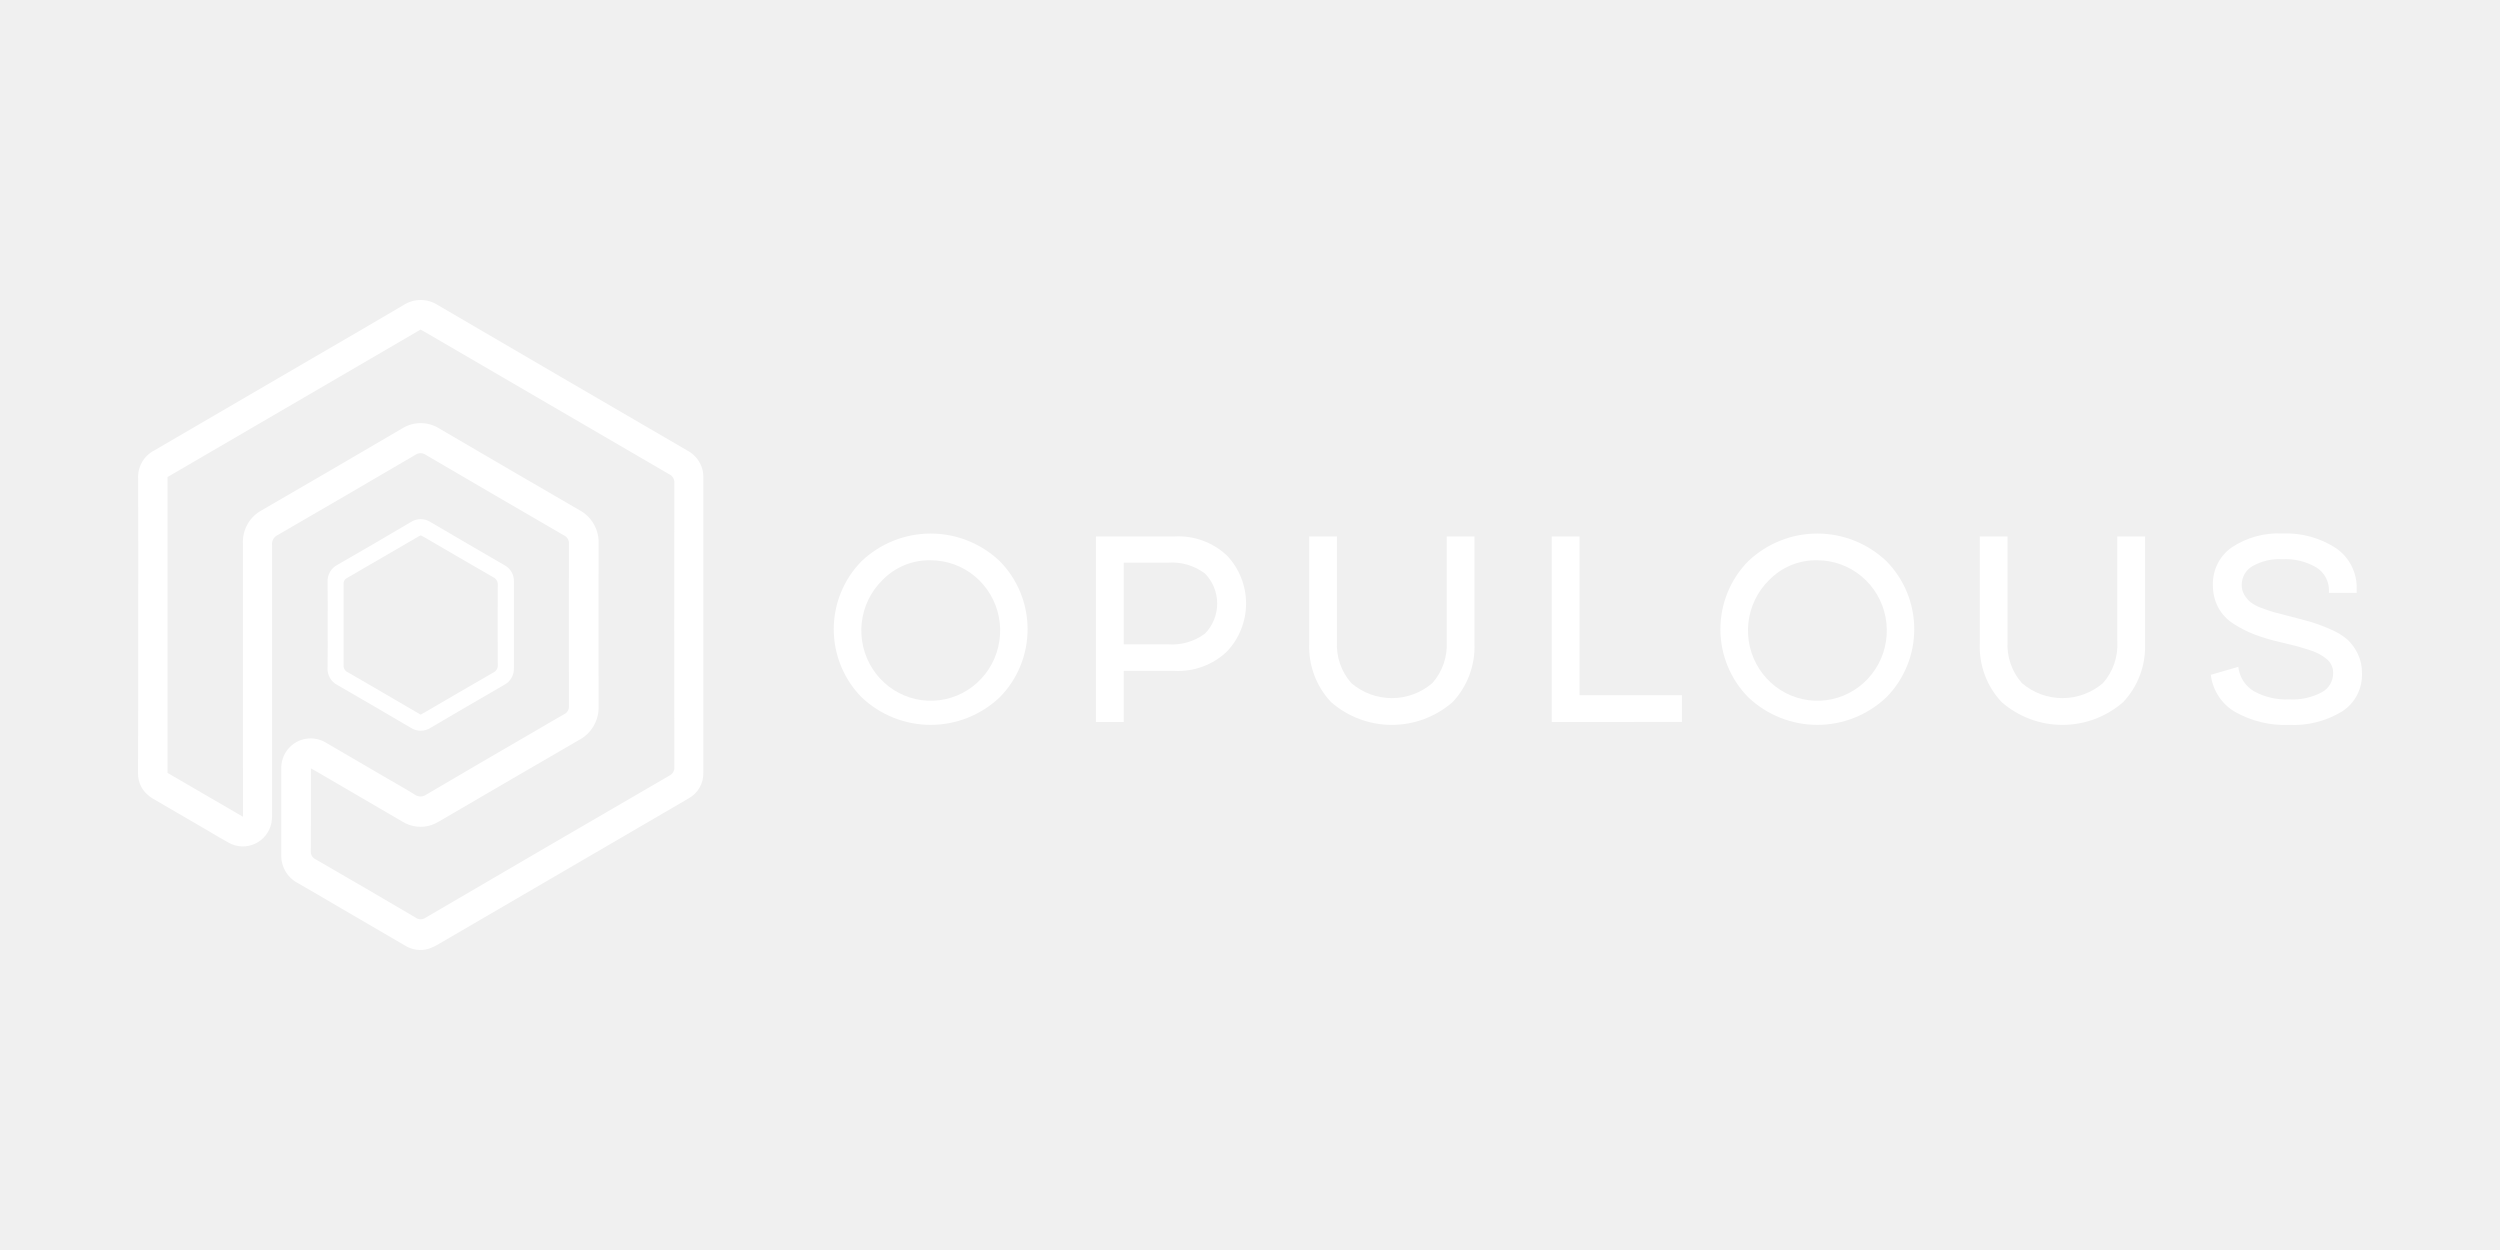
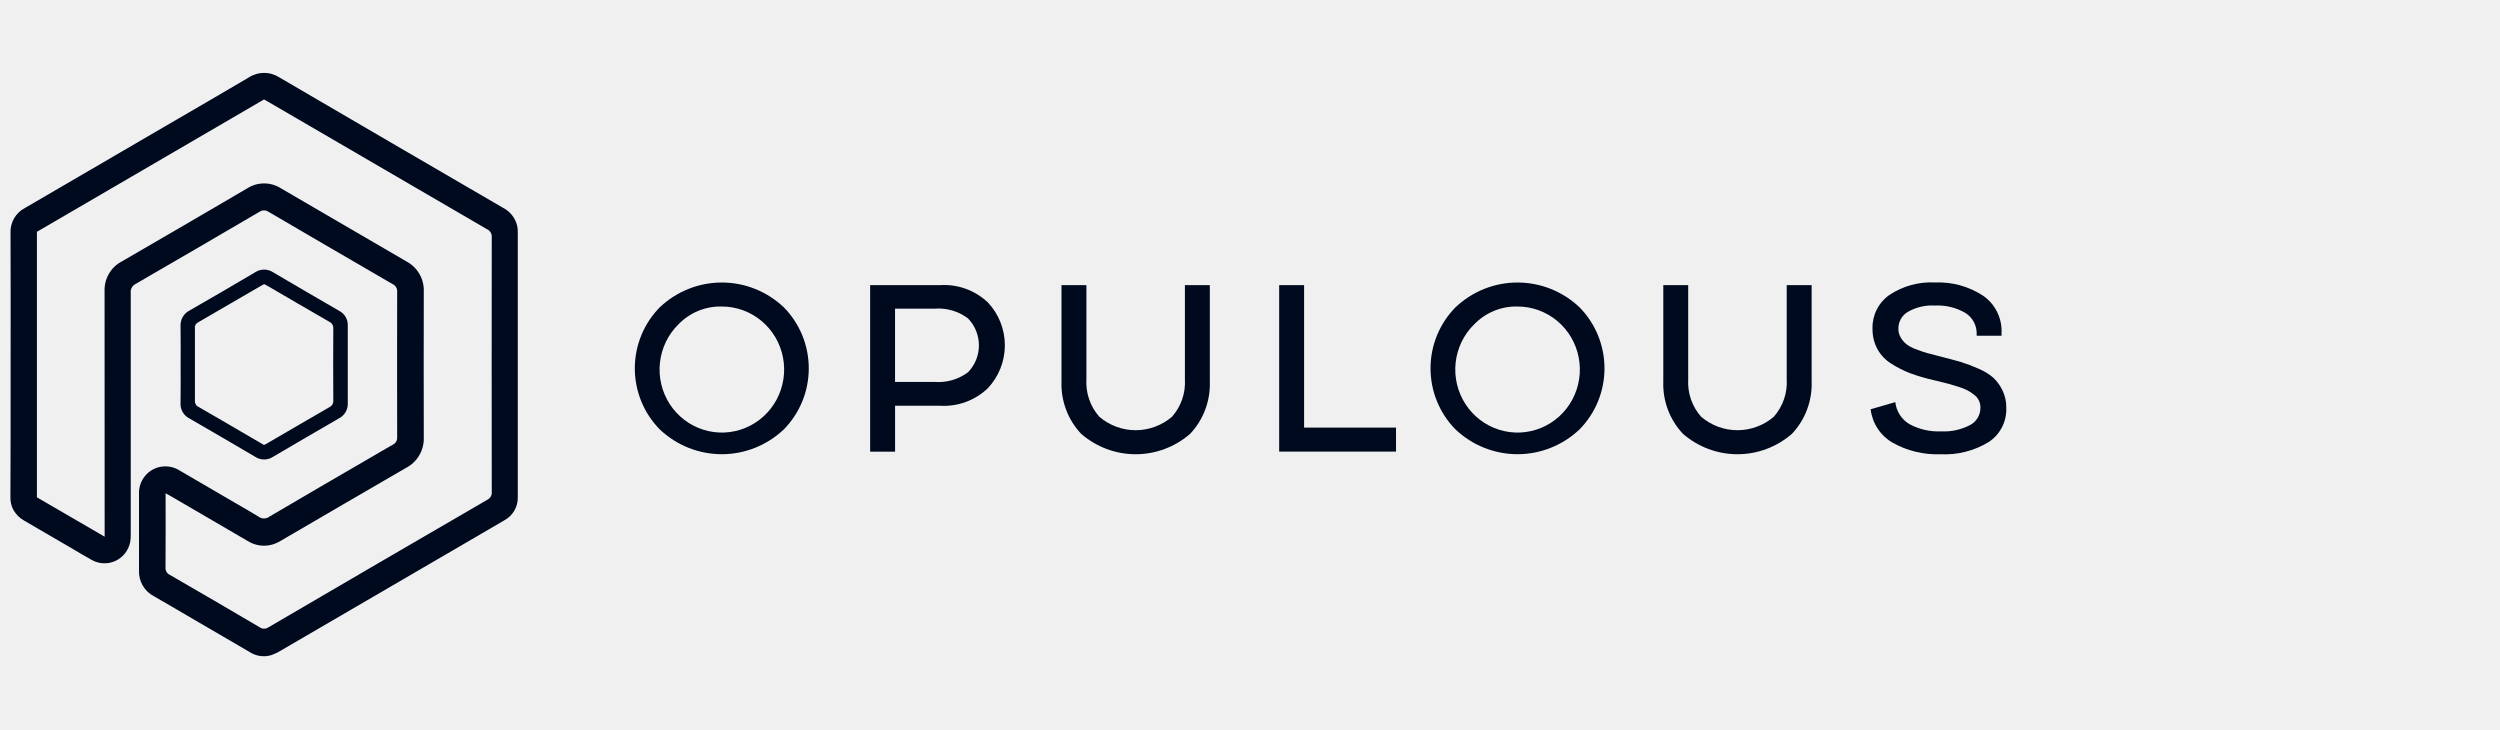
- <svg xmlns="http://www.w3.org/2000/svg" width="200" height="100" viewBox="0 0 200 100" fill="none">
-   <path d="M68.931 55.785C68.224 55.07 67.663 54.22 67.28 53.285C66.897 52.35 66.7 51.349 66.7 50.337C66.7 49.325 66.897 48.323 67.28 47.388C67.663 46.453 68.224 45.603 68.931 44.888C70.429 43.471 72.403 42.684 74.454 42.684C76.504 42.684 78.478 43.471 79.976 44.888C80.683 45.603 81.244 46.453 81.627 47.388C82.01 48.323 82.207 49.325 82.207 50.337C82.207 51.349 82.01 52.35 81.627 53.285C81.244 54.22 80.683 55.07 79.976 55.785C78.478 57.202 76.504 57.99 74.454 57.99C72.403 57.99 70.429 57.202 68.931 55.785ZM70.588 46.414C69.664 47.323 69.081 48.528 68.939 49.824C68.798 51.119 69.106 52.424 69.81 53.515C70.515 54.607 71.573 55.416 72.802 55.805C74.032 56.194 75.357 56.138 76.551 55.647C77.744 55.156 78.732 54.26 79.344 53.114C79.957 51.967 80.156 50.641 79.909 49.361C79.661 48.082 78.981 46.93 77.986 46.102C76.991 45.274 75.742 44.822 74.454 44.823C73.736 44.806 73.022 44.938 72.357 45.212C71.692 45.485 71.09 45.895 70.588 46.414Z" fill="white" />
-   <path d="M87.677 42.916H93.943C94.713 42.87 95.485 42.983 96.21 43.247C96.936 43.511 97.602 43.922 98.166 44.454C99.143 45.485 99.688 46.859 99.686 48.288C99.684 49.717 99.136 51.09 98.156 52.119C97.595 52.653 96.932 53.066 96.207 53.332C95.484 53.599 94.713 53.714 93.944 53.67H89.9V57.762H87.677V42.916ZM89.897 51.546H93.415C94.48 51.631 95.539 51.327 96.4 50.687C97.025 50.047 97.375 49.185 97.375 48.285C97.375 47.386 97.025 46.523 96.4 45.884C95.542 45.238 94.481 44.929 93.415 45.014H89.897V51.546Z" fill="white" />
-   <path d="M115.737 42.916H117.958V51.503C117.989 52.36 117.85 53.214 117.549 54.015C117.249 54.816 116.792 55.548 116.208 56.168C114.855 57.345 113.13 57.992 111.346 57.992C109.562 57.992 107.837 57.345 106.485 56.168C105.9 55.548 105.444 54.816 105.143 54.015C104.843 53.214 104.704 52.36 104.735 51.503V42.916H106.956V51.312C106.92 51.918 107.004 52.525 107.202 53.099C107.399 53.672 107.708 54.2 108.109 54.652C109.015 55.425 110.162 55.85 111.347 55.85C112.532 55.85 113.679 55.425 114.585 54.652C114.986 54.2 115.294 53.672 115.492 53.098C115.69 52.525 115.773 51.918 115.737 51.312V42.916Z" fill="white" />
-   <path d="M124.14 57.758V42.916H126.362V55.616H134.556V57.757L124.14 57.758Z" fill="white" />
-   <path d="M139.864 55.785C139.156 55.07 138.595 54.22 138.212 53.285C137.829 52.35 137.632 51.349 137.632 50.337C137.632 49.325 137.829 48.323 138.212 47.388C138.595 46.453 139.156 45.603 139.864 44.888C141.362 43.471 143.336 42.684 145.386 42.684C147.436 42.684 149.41 43.471 150.908 44.888C151.615 45.603 152.177 46.453 152.56 47.388C152.943 48.323 153.14 49.325 153.14 50.337C153.14 51.349 152.943 52.35 152.56 53.285C152.177 54.22 151.615 55.07 150.908 55.785C149.41 57.202 147.436 57.99 145.386 57.99C143.336 57.99 141.362 57.202 139.864 55.785ZM141.52 46.414C140.596 47.323 140.014 48.528 139.872 49.824C139.73 51.119 140.038 52.424 140.743 53.515C141.447 54.607 142.505 55.416 143.735 55.805C144.964 56.194 146.289 56.138 147.483 55.647C148.676 55.156 149.664 54.26 150.277 53.114C150.889 51.967 151.089 50.641 150.841 49.361C150.593 48.082 149.913 46.93 148.918 46.102C147.923 45.274 146.675 44.822 145.386 44.823C144.669 44.806 143.956 44.939 143.291 45.212C142.627 45.486 142.025 45.895 141.523 46.414H141.52Z" fill="white" />
-   <path d="M169.383 42.916H171.605V51.503C171.636 52.36 171.497 53.214 171.196 54.015C170.895 54.816 170.439 55.548 169.854 56.168C168.502 57.345 166.777 57.992 164.993 57.992C163.209 57.992 161.484 57.345 160.131 56.168C159.547 55.548 159.091 54.816 158.79 54.015C158.49 53.214 158.351 52.36 158.382 51.503V42.916H160.603V51.312C160.567 51.918 160.65 52.525 160.848 53.099C161.046 53.672 161.355 54.2 161.756 54.652C162.661 55.425 163.808 55.85 164.994 55.85C166.179 55.85 167.326 55.425 168.232 54.652C168.633 54.2 168.941 53.672 169.139 53.099C169.337 52.525 169.42 51.918 169.384 51.312L169.383 42.916Z" fill="white" />
-   <path d="M176.864 53.984L179.065 53.345C179.109 53.748 179.245 54.136 179.463 54.477C179.682 54.817 179.976 55.101 180.322 55.306C181.183 55.773 182.154 55.997 183.13 55.952C184.031 56.003 184.928 55.809 185.729 55.39C186.008 55.244 186.242 55.024 186.404 54.752C186.567 54.481 186.652 54.169 186.651 53.852C186.658 53.626 186.611 53.401 186.512 53.198C186.413 52.995 186.267 52.819 186.086 52.686C185.899 52.536 185.699 52.405 185.488 52.294C185.228 52.165 184.958 52.058 184.681 51.975C184.346 51.869 184.049 51.781 183.79 51.709C183.531 51.639 183.194 51.554 182.774 51.456C182.62 51.413 182.503 51.386 182.417 51.372C181.727 51.216 181.048 51.014 180.384 50.769C179.799 50.544 179.237 50.26 178.709 49.92C178.187 49.599 177.757 49.145 177.461 48.605C177.168 48.048 177.02 47.424 177.031 46.793C177.015 46.205 177.145 45.623 177.408 45.099C177.672 44.575 178.06 44.126 178.539 43.792C179.742 42.993 181.167 42.603 182.604 42.68C184.11 42.616 185.599 43.023 186.869 43.846C187.405 44.21 187.84 44.707 188.132 45.29C188.424 45.873 188.562 46.522 188.534 47.175V47.429H186.316V47.323C186.334 46.94 186.25 46.559 186.073 46.22C185.896 45.88 185.633 45.595 185.31 45.394C184.483 44.915 183.537 44.687 182.585 44.737C181.749 44.688 180.916 44.883 180.186 45.299C179.927 45.45 179.711 45.668 179.562 45.93C179.413 46.193 179.336 46.491 179.337 46.794C179.332 47.074 179.405 47.349 179.547 47.589C179.677 47.811 179.844 48.008 180.04 48.172C180.302 48.368 180.592 48.522 180.899 48.629C181.284 48.778 181.612 48.891 181.884 48.968C182.157 49.045 182.552 49.148 183.069 49.275C183.85 49.473 184.469 49.64 184.924 49.774C185.456 49.938 185.977 50.137 186.484 50.367C186.973 50.568 187.426 50.847 187.826 51.194C188.155 51.514 188.425 51.891 188.623 52.306C188.853 52.79 188.968 53.321 188.958 53.858C188.98 54.462 188.846 55.061 188.568 55.597C188.291 56.133 187.88 56.585 187.376 56.911C186.086 57.696 184.594 58.072 183.091 57.992C181.603 58.051 180.128 57.695 178.826 56.964C178.292 56.657 177.836 56.227 177.495 55.71C177.154 55.192 176.938 54.601 176.864 53.984Z" fill="white" />
-   <path d="M11.057 49.967C11.057 46.072 11.069 42.177 11.049 38.281C11.027 37.821 11.137 37.364 11.366 36.966C11.595 36.568 11.933 36.245 12.339 36.037C16.563 33.58 20.785 31.119 25.005 28.655C27.425 27.245 29.851 25.846 32.262 24.419C32.674 24.147 33.155 24.002 33.647 24C34.139 23.999 34.62 24.141 35.034 24.411C41.67 28.292 48.311 32.164 54.959 36.027C55.271 36.187 55.545 36.413 55.763 36.691C55.98 36.968 56.135 37.291 56.216 37.635C56.252 37.811 56.269 37.99 56.267 38.17C56.267 46.05 56.267 53.931 56.267 61.811C56.279 62.236 56.172 62.654 55.961 63.02C55.749 63.387 55.44 63.685 55.069 63.883C53.735 64.67 52.393 65.446 51.053 66.226C45.762 69.31 40.47 72.392 35.179 75.474C34.901 75.648 34.606 75.791 34.298 75.9C33.977 75.998 33.638 76.024 33.306 75.977C32.974 75.93 32.655 75.81 32.373 75.627C30.586 74.58 28.797 73.537 27.006 72.498C25.95 71.883 24.901 71.256 23.838 70.654C23.418 70.439 23.068 70.105 22.831 69.693C22.593 69.281 22.48 68.808 22.502 68.332C22.508 66.077 22.502 63.82 22.502 61.564C22.473 60.978 22.66 60.401 23.026 59.946C23.393 59.491 23.913 59.19 24.486 59.1C25.065 59.011 25.657 59.138 26.15 59.458C27.782 60.414 29.417 61.367 31.053 62.317C31.762 62.73 32.479 63.128 33.172 63.563C33.309 63.663 33.474 63.717 33.642 63.717C33.811 63.717 33.975 63.663 34.112 63.563C37.053 61.833 39.999 60.112 42.951 58.403C43.673 57.983 44.388 57.553 45.116 57.147C45.243 57.09 45.35 56.995 45.422 56.873C45.493 56.752 45.526 56.612 45.515 56.471C45.506 52.155 45.506 47.838 45.515 43.522C45.528 43.382 45.497 43.241 45.428 43.119C45.36 42.997 45.255 42.898 45.13 42.838C41.431 40.693 37.736 38.539 34.046 36.379C33.925 36.296 33.781 36.253 33.634 36.255C33.488 36.257 33.346 36.304 33.226 36.39C29.549 38.543 25.867 40.688 22.179 42.823C22.037 42.898 21.92 43.016 21.846 43.16C21.772 43.304 21.744 43.468 21.766 43.63C21.773 50.773 21.773 57.916 21.766 65.061C21.776 65.316 21.76 65.572 21.718 65.824C21.644 66.186 21.488 66.526 21.262 66.817C21.035 67.107 20.744 67.34 20.412 67.495C20.081 67.651 19.718 67.726 19.352 67.714C18.987 67.702 18.629 67.603 18.308 67.425C17.744 67.121 17.2 66.787 16.646 66.46C15.191 65.612 13.736 64.765 12.281 63.919C11.874 63.695 11.536 63.362 11.306 62.955C11.122 62.61 11.03 62.222 11.04 61.831C11.056 57.876 11.062 53.922 11.057 49.967ZM19.438 65.342V64.699C19.438 57.63 19.436 50.56 19.433 43.492C19.407 42.941 19.539 42.395 19.813 41.917C20.086 41.44 20.489 41.053 20.974 40.802C24.702 38.644 28.423 36.476 32.136 34.298C32.59 34.005 33.116 33.85 33.654 33.85C34.192 33.85 34.719 34.005 35.173 34.298C38.889 36.473 42.61 38.64 46.334 40.801C46.826 41.058 47.234 41.453 47.51 41.938C47.785 42.424 47.917 42.979 47.888 43.538C47.879 47.84 47.879 52.142 47.888 56.443C47.916 57.009 47.781 57.571 47.5 58.062C47.219 58.553 46.804 58.951 46.305 59.209C42.577 61.363 38.862 63.541 35.141 65.706C34.951 65.823 34.749 65.92 34.539 65.996C34.151 66.13 33.739 66.175 33.331 66.127C32.924 66.08 32.532 65.942 32.184 65.723C29.908 64.39 27.63 63.061 25.35 61.737C25.213 61.657 25.075 61.582 24.873 61.47V61.989C24.873 64.019 24.881 66.05 24.866 68.081C24.853 68.219 24.884 68.358 24.953 68.477C25.023 68.597 25.128 68.691 25.253 68.747C27.924 70.288 30.588 71.842 33.246 73.407C33.362 73.493 33.502 73.54 33.646 73.542C33.79 73.543 33.931 73.499 34.049 73.415C40.543 69.616 47.044 65.828 53.552 62.05C53.683 61.987 53.791 61.886 53.862 61.758C53.933 61.631 53.962 61.484 53.947 61.339C53.936 53.774 53.936 46.209 53.947 38.644C53.959 38.498 53.926 38.352 53.853 38.227C53.78 38.101 53.67 38.001 53.538 37.942C47.059 34.176 40.582 30.404 34.108 26.626C33.955 26.535 33.802 26.453 33.646 26.366C26.878 30.311 20.13 34.243 13.401 38.164V61.831C15.397 62.989 17.375 64.14 19.438 65.342Z" fill="white" />
-   <path d="M26.213 49.978C26.213 48.851 26.228 47.723 26.206 46.596C26.186 46.303 26.253 46.011 26.399 45.757C26.545 45.502 26.762 45.298 27.024 45.17C28.974 44.051 30.917 42.918 32.853 41.773C33.089 41.616 33.366 41.532 33.649 41.531C33.932 41.53 34.209 41.612 34.447 41.768C36.41 42.924 38.379 44.072 40.352 45.212C40.592 45.336 40.791 45.527 40.926 45.762C41.061 45.997 41.126 46.267 41.113 46.539C41.109 48.84 41.109 51.14 41.113 53.44C41.125 53.718 41.057 53.995 40.918 54.236C40.778 54.476 40.572 54.671 40.325 54.796C38.365 55.928 36.409 57.068 34.457 58.217C34.221 58.374 33.944 58.459 33.661 58.46C33.379 58.461 33.101 58.379 32.864 58.223C30.913 57.074 28.956 55.934 26.995 54.803C26.741 54.676 26.531 54.475 26.39 54.226C26.249 53.978 26.185 53.692 26.205 53.407C26.227 52.263 26.213 51.121 26.213 49.978ZM33.666 42.83C33.619 42.847 33.574 42.867 33.53 42.889C31.599 44.012 29.672 45.139 27.737 46.254C27.647 46.303 27.575 46.38 27.53 46.473C27.485 46.566 27.47 46.67 27.487 46.772C27.493 48.922 27.494 51.071 27.487 53.22C27.478 53.336 27.505 53.453 27.565 53.553C27.625 53.654 27.714 53.733 27.82 53.779C29.061 54.489 30.292 55.215 31.528 55.934L33.651 57.171C33.797 57.091 33.926 57.02 34.054 56.947C35.858 55.897 37.653 54.843 39.461 53.806C39.58 53.751 39.679 53.66 39.744 53.545C39.808 53.43 39.836 53.298 39.822 53.167C39.808 51.047 39.808 48.928 39.822 46.81C39.834 46.679 39.806 46.547 39.74 46.434C39.674 46.32 39.575 46.23 39.456 46.177C37.622 45.124 35.8 44.056 33.971 42.992C33.868 42.936 33.767 42.883 33.666 42.828V42.83Z" fill="white" />
+ <svg xmlns="http://www.w3.org/2000/svg" width="240" height="70" viewBox="0 0 240 70" fill="none">
+   <path d="M63.345 41.23C62.583 40.46 61.979 39.545 61.567 38.538C61.154 37.531 60.942 36.452 60.942 35.362C60.942 34.273 61.154 33.194 61.567 32.187C61.979 31.18 62.583 30.265 63.345 29.495C64.958 27.969 67.084 27.121 69.292 27.121C71.5 27.121 73.626 27.969 75.239 29.495C76.001 30.265 76.605 31.18 77.018 32.187C77.43 33.194 77.642 34.273 77.642 35.362C77.642 36.452 77.43 37.531 77.018 38.538C76.605 39.545 76.001 40.46 75.239 41.23C73.626 42.755 71.5 43.604 69.292 43.604C67.084 43.604 64.958 42.755 63.345 41.23ZM65.129 31.138C64.134 32.117 63.507 33.415 63.354 34.81C63.201 36.205 63.533 37.611 64.291 38.786C65.05 39.961 66.19 40.833 67.514 41.251C68.838 41.67 70.265 41.61 71.55 41.081C72.836 40.553 73.899 39.588 74.559 38.353C75.219 37.118 75.433 35.69 75.167 34.312C74.9 32.935 74.168 31.694 73.096 30.802C72.025 29.911 70.68 29.424 69.293 29.425C68.519 29.406 67.751 29.549 67.034 29.843C66.318 30.138 65.669 30.579 65.129 31.138Z" fill="#000A1E" />
+   <path d="M83.533 27.371H90.281C91.11 27.322 91.941 27.443 92.722 27.728C93.504 28.012 94.221 28.454 94.829 29.027C95.881 30.138 96.468 31.618 96.466 33.157C96.464 34.696 95.873 36.174 94.818 37.282C94.213 37.857 93.499 38.301 92.719 38.588C91.94 38.876 91.11 39 90.282 38.953H85.927V43.359H83.533V27.371ZM85.924 36.665H89.712C90.858 36.757 91.999 36.428 92.927 35.74C93.599 35.051 93.976 34.122 93.976 33.154C93.976 32.185 93.599 31.256 92.927 30.567C92.002 29.872 90.86 29.539 89.712 29.631H85.924V36.665Z" fill="#000A1E" />
+   <path d="M113.751 27.371H116.143V36.619C116.176 37.541 116.027 38.461 115.703 39.324C115.379 40.187 114.888 40.975 114.258 41.643C112.801 42.91 110.944 43.607 109.023 43.607C107.101 43.607 105.244 42.91 103.787 41.643C103.157 40.975 102.666 40.186 102.343 39.324C102.019 38.461 101.869 37.541 101.903 36.619V27.371H104.295V36.413C104.256 37.065 104.346 37.719 104.559 38.337C104.772 38.954 105.104 39.523 105.536 40.009C106.512 40.843 107.747 41.3 109.023 41.3C110.3 41.3 111.535 40.843 112.511 40.009C112.942 39.523 113.274 38.954 113.487 38.337C113.7 37.719 113.79 37.065 113.751 36.413V27.371Z" fill="#000A1E" />
+   <path d="M122.801 43.355V27.371H125.193V41.048H134.018V43.354L122.801 43.355Z" fill="#000A1E" />
+   <path d="M139.734 41.23C138.972 40.46 138.368 39.545 137.955 38.538C137.543 37.531 137.331 36.452 137.331 35.362C137.331 34.273 137.543 33.194 137.955 32.187C138.368 31.18 138.972 30.265 139.734 29.495C141.347 27.969 143.473 27.121 145.681 27.121C147.889 27.121 150.014 27.969 151.628 29.495C152.389 30.265 152.994 31.18 153.406 32.187C153.819 33.194 154.031 34.273 154.031 35.362C154.031 36.452 153.819 37.531 153.406 38.538C152.994 39.545 152.389 40.46 151.628 41.23C150.014 42.755 147.889 43.604 145.681 43.604C143.473 43.604 141.347 42.755 139.734 41.23ZM141.517 31.138C140.523 32.117 139.895 33.415 139.742 34.81C139.59 36.205 139.921 37.611 140.68 38.786C141.439 39.961 142.578 40.833 143.903 41.251C145.227 41.67 146.654 41.61 147.939 41.081C149.224 40.553 150.288 39.588 150.948 38.353C151.607 37.118 151.822 35.69 151.555 34.312C151.288 32.935 150.557 31.694 149.485 30.802C148.413 29.911 147.069 29.424 145.681 29.425C144.909 29.407 144.141 29.549 143.425 29.844C142.709 30.139 142.061 30.579 141.521 31.138H141.517Z" fill="#000A1E" />
+   <path d="M171.524 27.371H173.917V36.619C173.95 37.541 173.8 38.461 173.476 39.324C173.152 40.187 172.661 40.975 172.031 41.643C170.575 42.91 168.717 43.607 166.796 43.607C164.875 43.607 163.017 42.91 161.56 41.643C160.931 40.975 160.44 40.186 160.116 39.324C159.792 38.461 159.643 37.541 159.676 36.619V27.371H162.068V36.413C162.03 37.065 162.119 37.719 162.332 38.337C162.546 38.954 162.878 39.523 163.31 40.009C164.285 40.843 165.52 41.3 166.797 41.3C168.073 41.3 169.309 40.843 170.284 40.009C170.716 39.523 171.048 38.954 171.261 38.337C171.474 37.719 171.564 37.065 171.525 36.413L171.524 27.371Z" fill="#000A1E" />
+   <path d="M179.58 39.29L181.95 38.602C181.997 39.037 182.144 39.454 182.379 39.821C182.615 40.188 182.931 40.493 183.304 40.714C184.232 41.218 185.277 41.458 186.328 41.41C187.298 41.465 188.265 41.255 189.127 40.804C189.428 40.648 189.679 40.41 189.854 40.118C190.029 39.826 190.121 39.49 190.12 39.148C190.128 38.905 190.077 38.663 189.97 38.444C189.864 38.225 189.706 38.036 189.511 37.893C189.31 37.731 189.095 37.59 188.867 37.47C188.588 37.331 188.297 37.216 187.999 37.127C187.637 37.013 187.318 36.918 187.039 36.841C186.76 36.765 186.397 36.674 185.944 36.568C185.779 36.522 185.653 36.492 185.561 36.477C184.818 36.309 184.086 36.092 183.371 35.828C182.741 35.586 182.136 35.279 181.567 34.914C181.005 34.568 180.542 34.08 180.223 33.498C179.907 32.898 179.748 32.226 179.76 31.546C179.743 30.913 179.883 30.286 180.166 29.722C180.45 29.157 180.869 28.674 181.384 28.315C182.68 27.454 184.214 27.034 185.762 27.117C187.384 27.048 188.987 27.487 190.354 28.373C190.932 28.764 191.401 29.3 191.715 29.928C192.029 30.555 192.178 31.255 192.148 31.958V32.231H189.76V32.117C189.779 31.704 189.688 31.294 189.498 30.929C189.307 30.564 189.023 30.256 188.676 30.039C187.785 29.524 186.766 29.279 185.741 29.332C184.841 29.279 183.944 29.489 183.158 29.937C182.878 30.1 182.647 30.335 182.486 30.617C182.326 30.9 182.242 31.221 182.244 31.547C182.239 31.848 182.317 32.145 182.47 32.404C182.61 32.643 182.789 32.855 183 33.032C183.283 33.242 183.595 33.408 183.926 33.523C184.34 33.684 184.693 33.806 184.987 33.889C185.28 33.972 185.705 34.082 186.262 34.219C187.104 34.433 187.77 34.612 188.26 34.757C188.833 34.934 189.394 35.147 189.94 35.395C190.467 35.611 190.955 35.912 191.386 36.286C191.74 36.63 192.03 37.036 192.243 37.484C192.491 38.004 192.615 38.577 192.605 39.154C192.628 39.805 192.483 40.451 192.185 41.028C191.886 41.604 191.443 42.092 190.901 42.443C189.512 43.287 187.905 43.693 186.286 43.607C184.684 43.67 183.095 43.287 181.693 42.5C181.118 42.169 180.627 41.706 180.26 41.149C179.893 40.592 179.66 39.955 179.58 39.29Z" fill="#000A1E" />
+   <path d="M1.019 34.965C1.019 30.77 1.032 26.575 1.011 22.38C0.986 21.884 1.105 21.392 1.351 20.963C1.598 20.535 1.962 20.187 2.4 19.963C6.949 17.317 11.495 14.667 16.04 12.014C18.646 10.494 21.259 8.988 23.855 7.452C24.299 7.158 24.817 7.002 25.346 7C25.876 6.998 26.395 7.152 26.84 7.443C33.986 11.622 41.139 15.792 48.297 19.952C48.634 20.124 48.929 20.368 49.163 20.667C49.397 20.966 49.564 21.313 49.651 21.684C49.691 21.873 49.709 22.066 49.707 22.26C49.707 30.746 49.707 39.233 49.707 47.72C49.719 48.177 49.605 48.628 49.377 49.022C49.148 49.416 48.816 49.738 48.416 49.951C46.979 50.799 45.534 51.634 44.092 52.474C38.393 55.795 32.695 59.115 26.996 62.434C26.697 62.621 26.379 62.775 26.047 62.893C25.701 62.998 25.337 63.026 24.979 62.975C24.621 62.925 24.278 62.796 23.974 62.598C22.05 61.471 20.123 60.348 18.194 59.229C17.058 58.567 15.927 57.891 14.783 57.243C14.33 57.011 13.953 56.651 13.698 56.208C13.443 55.764 13.32 55.255 13.344 54.742C13.35 52.313 13.344 49.883 13.344 47.454C13.313 46.822 13.514 46.202 13.909 45.711C14.303 45.221 14.864 44.897 15.481 44.8C16.105 44.704 16.742 44.841 17.272 45.185C19.03 46.215 20.791 47.241 22.553 48.264C23.316 48.71 24.088 49.138 24.835 49.607C24.983 49.714 25.16 49.772 25.341 49.772C25.523 49.772 25.7 49.714 25.847 49.607C29.014 47.743 32.187 45.89 35.366 44.049C36.143 43.597 36.913 43.135 37.697 42.697C37.835 42.636 37.95 42.533 38.027 42.402C38.104 42.272 38.139 42.12 38.128 41.969C38.118 37.321 38.118 32.672 38.128 28.024C38.141 27.873 38.108 27.721 38.034 27.59C37.96 27.458 37.848 27.352 37.713 27.287C33.729 24.977 29.75 22.658 25.776 20.331C25.645 20.242 25.491 20.196 25.333 20.198C25.175 20.2 25.022 20.251 24.893 20.343C20.934 22.662 16.968 24.971 12.997 27.271C12.843 27.352 12.718 27.478 12.638 27.634C12.559 27.789 12.528 27.966 12.552 28.14C12.559 35.832 12.559 43.525 12.552 51.22C12.563 51.495 12.545 51.77 12.499 52.041C12.421 52.431 12.252 52.798 12.008 53.11C11.764 53.423 11.451 53.673 11.094 53.841C10.737 54.009 10.345 54.089 9.952 54.076C9.558 54.063 9.173 53.957 8.828 53.766C8.221 53.438 7.634 53.078 7.038 52.726C5.471 51.813 3.904 50.901 2.337 49.989C1.899 49.749 1.535 49.389 1.286 48.951C1.088 48.58 0.99 48.163 1.001 47.741C1.018 43.482 1.024 39.223 1.019 34.965ZM10.045 51.522V50.829C10.045 43.216 10.043 35.604 10.039 27.991C10.012 27.398 10.153 26.809 10.448 26.296C10.742 25.782 11.177 25.365 11.699 25.094C15.714 22.77 19.721 20.436 23.719 18.09C24.208 17.775 24.775 17.608 25.354 17.608C25.934 17.608 26.501 17.775 26.989 18.09C30.992 20.432 34.999 22.767 39.01 25.093C39.539 25.37 39.978 25.795 40.275 26.318C40.572 26.841 40.714 27.439 40.683 28.041C40.673 32.674 40.673 37.306 40.683 41.938C40.713 42.548 40.568 43.154 40.265 43.682C39.963 44.211 39.516 44.639 38.979 44.917C34.963 47.237 30.962 49.582 26.956 51.914C26.75 52.04 26.533 52.145 26.308 52.227C25.89 52.371 25.445 52.419 25.006 52.368C24.568 52.317 24.146 52.168 23.771 51.932C21.32 50.497 18.867 49.066 16.411 47.639C16.263 47.554 16.115 47.473 15.898 47.352V47.912C15.898 50.097 15.907 52.285 15.89 54.471C15.876 54.62 15.909 54.77 15.984 54.898C16.058 55.027 16.172 55.129 16.307 55.189C19.183 56.849 22.053 58.522 24.915 60.208C25.04 60.301 25.191 60.351 25.346 60.353C25.501 60.355 25.652 60.307 25.779 60.217C32.773 56.125 39.774 52.045 46.783 47.977C46.924 47.91 47.041 47.8 47.117 47.663C47.193 47.525 47.225 47.367 47.208 47.211C47.197 39.064 47.197 30.917 47.208 22.77C47.221 22.613 47.186 22.456 47.107 22.321C47.028 22.186 46.909 22.078 46.768 22.014C39.79 17.959 32.815 13.897 25.842 9.828C25.678 9.73 25.513 9.641 25.345 9.548C18.057 13.796 10.79 18.031 3.543 22.254V47.742C5.692 48.988 7.822 50.228 10.045 51.522Z" fill="#000A1E" />
+   <path d="M17.34 34.977C17.34 33.763 17.357 32.548 17.334 31.334C17.312 31.019 17.384 30.704 17.541 30.43C17.698 30.156 17.932 29.936 18.214 29.798C20.314 28.593 22.406 27.374 24.491 26.141C24.746 25.971 25.044 25.88 25.349 25.879C25.653 25.878 25.952 25.967 26.208 26.135C28.323 27.38 30.443 28.616 32.568 29.844C32.826 29.977 33.04 30.183 33.185 30.436C33.331 30.689 33.4 30.98 33.387 31.273C33.382 33.75 33.382 36.228 33.387 38.704C33.4 39.004 33.327 39.302 33.176 39.561C33.026 39.821 32.804 40.03 32.539 40.164C30.428 41.384 28.321 42.612 26.219 43.849C25.965 44.019 25.667 44.109 25.362 44.111C25.057 44.112 24.759 44.023 24.503 43.856C22.402 42.618 20.295 41.39 18.183 40.172C17.909 40.035 17.683 39.819 17.531 39.551C17.38 39.284 17.31 38.977 17.332 38.669C17.356 37.437 17.34 36.207 17.34 34.977ZM25.366 27.279C25.317 27.297 25.268 27.318 25.221 27.342C23.141 28.551 21.065 29.765 18.982 30.966C18.885 31.019 18.807 31.101 18.759 31.201C18.711 31.302 18.695 31.414 18.713 31.524C18.719 33.839 18.721 36.153 18.713 38.467C18.703 38.593 18.733 38.719 18.797 38.827C18.861 38.935 18.957 39.02 19.071 39.07C20.408 39.834 21.734 40.616 23.064 41.39L25.351 42.723C25.508 42.636 25.647 42.56 25.785 42.481C27.728 41.351 29.661 40.216 31.608 39.098C31.736 39.039 31.842 38.941 31.912 38.818C31.982 38.694 32.011 38.552 31.997 38.41C31.982 36.128 31.982 33.846 31.997 31.564C32.01 31.423 31.979 31.282 31.908 31.159C31.837 31.037 31.73 30.941 31.602 30.883C29.628 29.749 27.665 28.599 25.696 27.453C25.585 27.393 25.476 27.336 25.366 27.277V27.279Z" fill="#000A1E" />
</svg>
